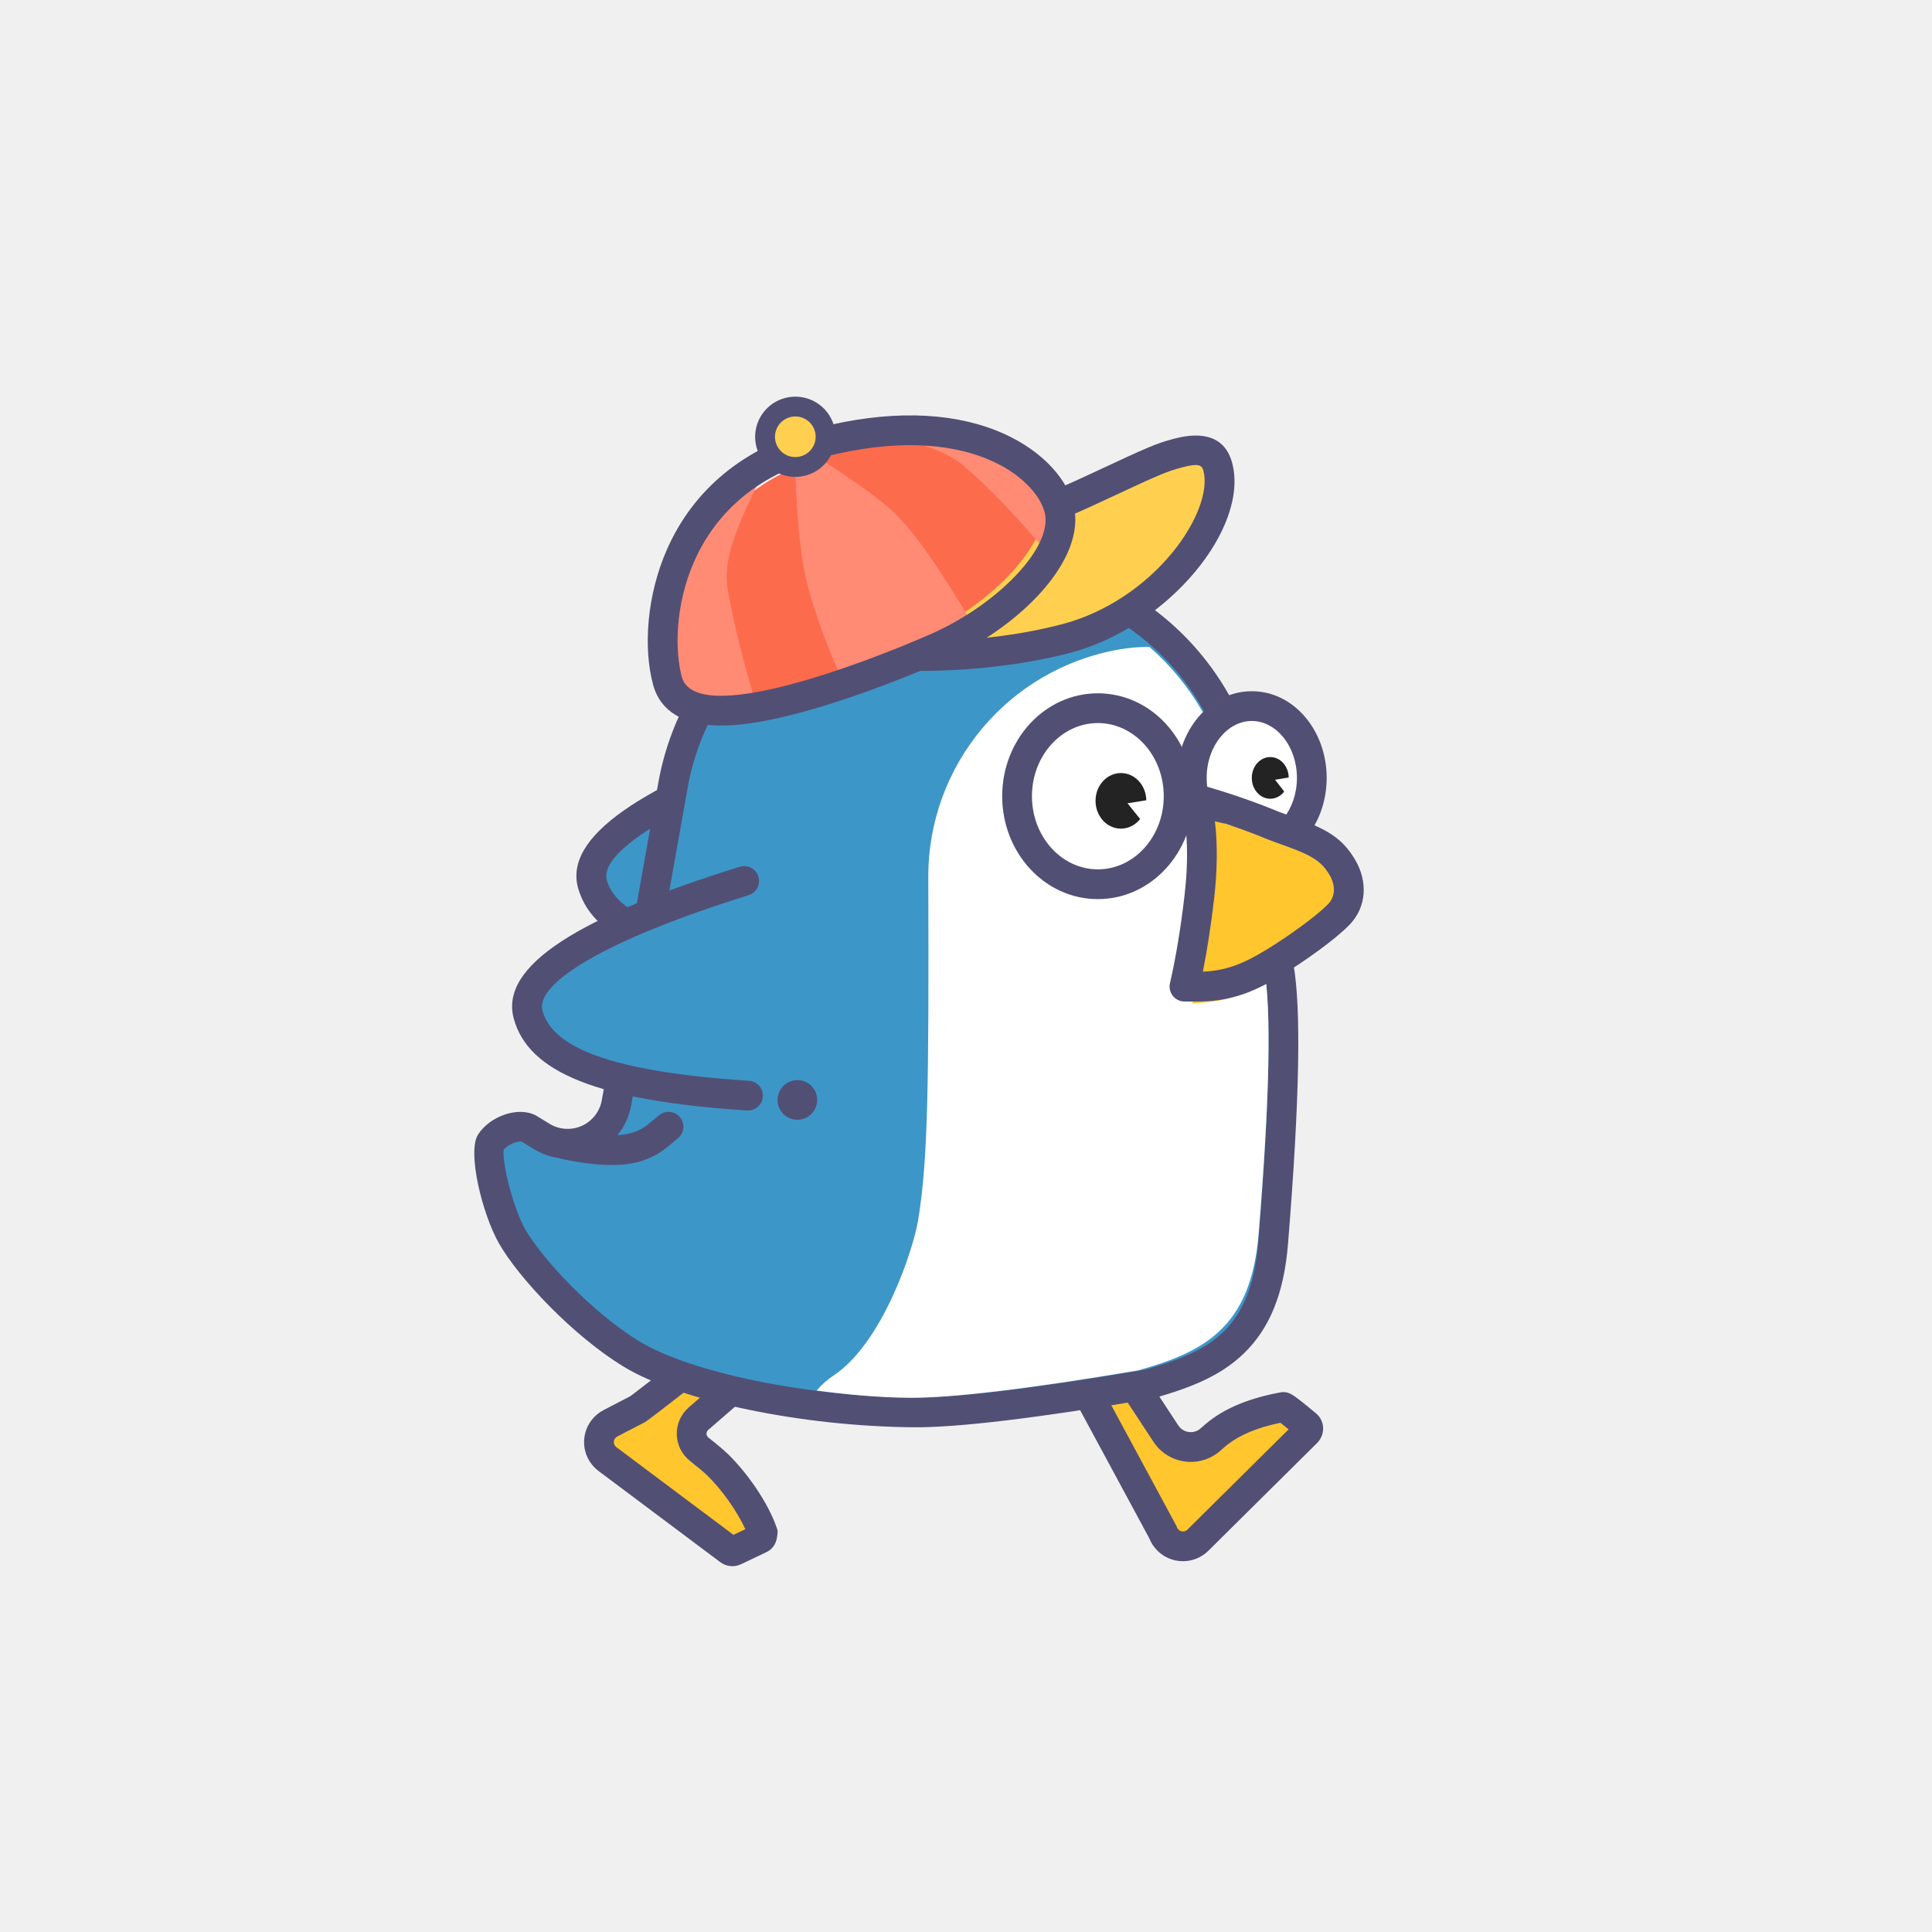
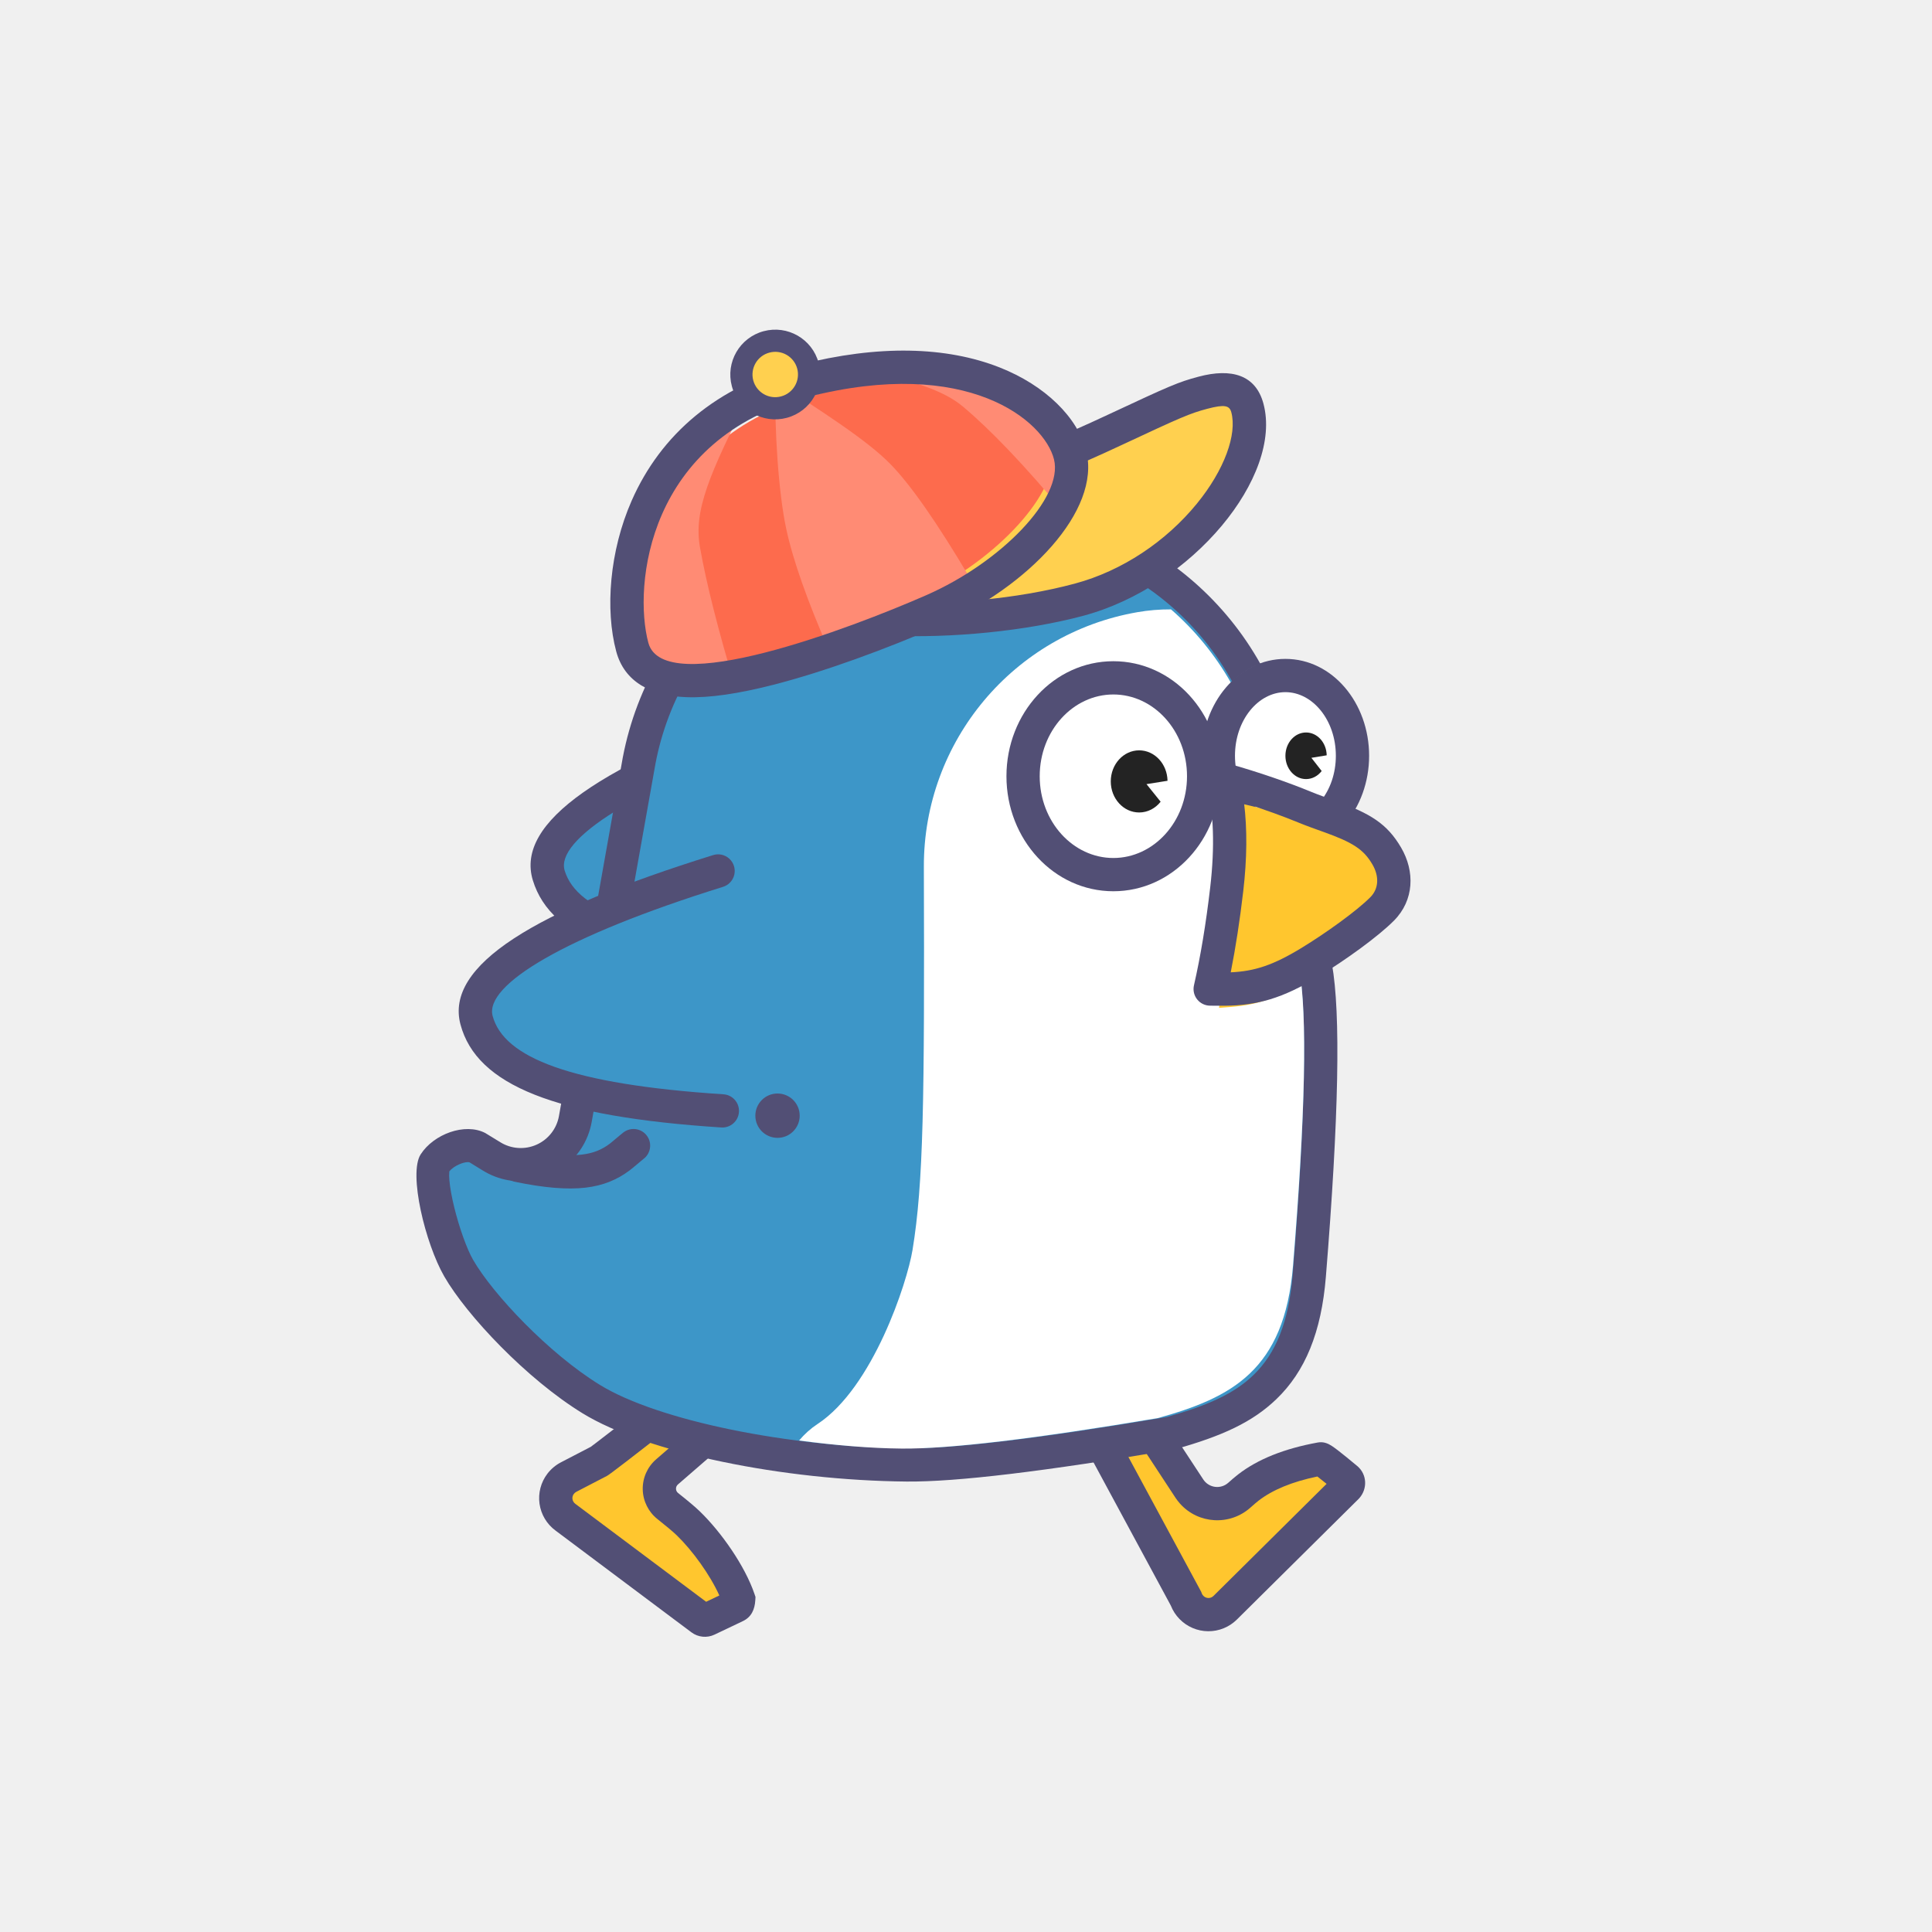
- <svg xmlns="http://www.w3.org/2000/svg" width="800px" height="800px" viewBox="25.6 25.6 972.8 972.8" class="icon" version="1.1">
+ <svg xmlns="http://www.w3.org/2000/svg" width="800px" height="800px" viewBox="76.8 76.8 870.4 870.4" class="icon" version="1.1">
  <path d="M377.299 739.92l24.861-21.554a2.505 2.505 0 0 0-0.15-3.916l-12.957-9.626a2.597 2.597 0 0 0-3.239 0.12c-25.433 19.786-38.425 29.818-38.979 30.108l-13.839 7.19a10.854 10.854 0 0 0-3.619 3.04 10.64 10.64 0 0 0 2.143 15.038l61.293 45.89c0.769 0.572 1.796 0.674 2.662 0.26l12.81-6.099c0.777-0.367 1.214-1.399 1.316-3.084-4.423-12.99-15.665-27.351-22.678-34.152-1.798-1.743-4.89-4.348-9.276-7.822a9.99 9.99 0 0 1-1.633-14.034c0.385-0.497 0.817-0.952 1.286-1.359z" fill="#FFC62E" />
  <path d="M345.038 727.05a1996.8 1996.8 0 0 0 7.375-5.672c6.469-4.995 16.034-12.42 28.692-22.263a10.09 10.09 0 0 1 12.415-0.305l12.957 9.623a10.003 10.003 0 0 1 0.592 15.6l-24.861 21.551a2.498 2.498 0 0 0 0.087 3.849c4.568 3.611 7.817 6.356 9.84 8.317 9.658 9.358 20.275 24.544 24.556 37.114l0.475 1.396-0.09 1.476c-0.25 4.121-1.716 7.555-5.575 9.396l-12.81 6.099a10.1 10.1 0 0 1-10.372-1.024l-61.27-45.88a18.13 18.13 0 0 1-3.629-25.602 18.355 18.355 0 0 1 6.119-5.135l13.404-6.966c0.637-0.472 1.269-0.949 2.093-1.573z m45.68-16.444l-0.205 0.165c0.07-0.055 0.14-0.107 0.205-0.165z m-9.011 57.898c-1.576-1.526-4.508-4.004-8.711-7.33a17.483 17.483 0 0 1-0.602-26.916l20.175-17.493-4.99-3.704c-27.725 21.564-36.085 28.01-37.291 28.637l-13.839 7.19a3.364 3.364 0 0 0-1.121 0.942c-1.079 1.406-0.797 3.384 0.682 4.483l58.912 44.112 5.952-2.837c-4.208-9.351-12.141-20.275-19.166-27.084z" fill="#524F75" />
  <path d="M612.639 747.448l-24.294-37.001a2.51 2.51 0 0 0-3.249-0.862l-14.291 7.345c-1.406 0.922-1.723 2.5-0.957 3.674l41.252 76.41a10.914 10.914 0 0 0 2.45 3.949 10.69 10.69 0 0 0 15.213 0.142l54.829-54.329c1.051-1.209 0.939-2.815-0.112-3.736-7.29-6.084-11.187-9.079-11.689-8.986-13.891 2.533-24.766 6.843-32.623 12.937a74.752 74.752 0 0 0-4.009 3.402v-0.002a14.985 14.985 0 0 1-22.521-2.942z" fill="#FFC62E" />
  <path d="M566.702 710.666l0.332-0.217 14.638-7.528a10.005 10.005 0 0 1 12.937 3.409l24.294 37.004a7.493 7.493 0 0 0 11.262 1.469 81.001 81.001 0 0 1 4.418-3.741c8.909-6.908 20.885-11.654 35.87-14.386a7.348 7.348 0 0 1 3.751 0.25c0.482 0.155 0.902 0.337 1.311 0.542 0.47 0.242 0.924 0.512 1.421 0.839 0.727 0.477 1.616 1.131 2.722 1.981 2.043 1.571 4.91 3.896 8.764 7.116 4.241 3.719 4.508 10.05 0.829 14.286l-0.38 0.407-54.829 54.329a18.187 18.187 0 0 1-25.86-0.24 18.2 18.2 0 0 1-3.911-6.057l-40.908-75.774c-2.827-4.705-1.286-10.66 3.337-13.689z m77.06 42.246c-0.879 0.682-2.088 1.708-3.599 3.065-9.248 8.277-23.462 7.493-31.742-1.756a22.136 22.136 0 0 1-2.041-2.652l-21.839-33.263-5.802 2.982 39.239 72.684 0.192 0.549c0.165 0.462 0.427 0.882 0.764 1.226a3.197 3.197 0 0 0 4.566 0.045l50.953-50.491a171.303 171.303 0 0 0-3.919-3.122c-0.082-0.062-0.162-0.127-0.247-0.187-11.404 2.36-20.23 6.042-26.527 10.919z" fill="#524F75" />
  <path d="M433.971 510.666c-77.699-6.414-104.805-21.889-110.01-42.766-5.205-20.877 35.475-43.552 109.845-65.301" fill="#3D96C8" />
  <path d="M436.349 500.666c-69.135-2.075-99.495-13.135-105.157-31.649-4.218-13.802 31.12-37.019 101.588-61.7a7.493 7.493 0 1 0-4.955-14.144c-79.502 27.845-119.039 53.82-110.967 80.224 8.254 27.001 43.922 39.993 119.039 42.246a7.493 7.493 0 1 0 0.452-14.978z" fill="#524F75" />
  <path d="M343.122 707.097c28.679 17.62 90.112 29.191 142.216 29.679 21.896 0.202 61.47-4.546 118.734-14.244 33.989-9.536 58.623-22.166 62.591-71.096 5.767-71.143 6.708-117.51 2.812-139.097-3.149-17.48-8.699-48.068-16.654-91.763C641.396 357.798 586.989 312.195 523.511 312.195H493.835C430.779 312.195 376.607 357.214 364.734 419.478L335.997 580.913c-2.418 13.582-15.387 22.63-28.967 20.215a25.031 25.031 0 0 1-8.714-3.322l-6.359-3.909c-5.555-2.865-15.52 1.086-19.334 7.018-3.814 5.932 4.323 35.922 10.799 47.181 6.479 11.244 31.017 41.382 59.699 59z" fill="#3D96C8" />
  <path d="M339.199 713.483c-25.086-15.412-52.122-44.022-62.272-61.66-8.472-14.726-16.209-46.257-10.607-54.971 5.847-9.096 19.896-14.351 29.069-9.626l6.853 4.193a17.483 17.483 0 0 0 26.377-11.821l28.754-161.525C369.919 352.283 427.178 304.702 493.835 304.702h29.676c67.102 0 124.611 48.2 136.682 114.533 7.955 43.7 13.504 74.29 16.656 91.778 4.046 22.453 3.099 69.215-2.722 141.03-2.026 24.998-9.331 42.653-22.313 55.116-10.799 10.365-24.296 16.576-45.723 22.585-58.448 9.94-98.356 14.728-120.827 14.518-55.591-0.512-117.063-12.965-146.065-30.78z m-59.941-104.923c0.28 3.269 1.044 7.503 2.185 12.156 2.273 9.263 5.719 18.839 8.477 23.634 8.936 15.527 34.234 42.299 57.127 56.36 26.247 16.127 85.244 28.073 138.362 28.567 21.272 0.195 60.391-4.488 117.021-14.074 19.024-5.362 30.458-10.657 39.009-18.862 10.12-9.718 16.004-23.942 17.755-45.523 5.712-70.474 6.639-116.441 2.907-137.161-3.152-17.475-8.699-48.058-16.654-91.75C634.673 362.696 583.36 319.688 523.511 319.688H493.835C434.383 319.688 383.296 362.144 372.112 420.792l-28.737 161.432c-3.142 17.653-20.003 29.419-37.656 26.277a32.403 32.403 0 0 1-11.329-4.318l-6.007-3.696c-1.771-0.659-7.008 1.296-9.159 4.054-0.12 1.211-0.1 2.475 0.032 4.021z" fill="#524F75" />
  <path d="M645.869 424.308a52914.725 52914.725 0 0 1 16.194 88.544c3.786 20.827 2.872 65.566-2.737 134.214-3.859 47.211-27.81 59.399-60.868 68.601-55.683 9.358-94.173 13.941-115.467 13.744-14.284-0.132-30.213-1.506-46.18-3.639a38.417 38.417 0 0 1 8.374-7.478c24.848-16.369 40.283-63.52 42.713-78.309 4.94-30.058 5.447-66.567 5.118-172.679-0.175-56.557 40.438-105.002 96.159-114.7a85.609 85.609 0 0 1 15.18-1.271A127.171 127.171 0 0 1 645.869 424.308z" fill="#FFFFFF" />
  <path d="M618.146 419.733a45.306 36.24 90 1 0 72.479 0 45.306 36.24 90 1 0-72.479 0Z" fill="#FFFFFF" />
  <path d="M655.902 460.945c21.154 0 37.708-19.813 37.708-43.652s-16.556-43.652-37.708-43.652c-21.154 0-37.708 19.813-37.708 43.652s16.559 43.652 37.708 43.652z m0-14.985c-12.226 0-22.723-12.568-22.723-28.667s10.502-28.667 22.723-28.667c12.221 0 22.723 12.568 22.723 28.667s-10.502 28.667-22.723 28.667z" fill="#524F75" />
  <path d="M672.239 424.153c-1.711 2.228-4.226 3.636-7.038 3.636-5.137 0-9.298-4.7-9.298-10.497s4.161-10.497 9.298-10.497c5.073 0 9.196 4.586 9.298 10.285l-6.893 1.131 4.633 5.944z" fill="#232323" />
  <path d="M625.996 530.869c12.842-1.004 23.952-1.376 43.79-15.979 8.272-6.092 23.255-18.332 30.243-26.726 6.619-7.947 4.503-17.55 0-23.917-9.261-13.09-23.112-13.834-38.805-18.734-6.027-1.881-19.936-5.884-37.736-9.268 4.556 13.594 6.566 29.978 6.019 49.152-0.475 16.739-1.643 31.896-3.512 45.473z" fill="#FFC62E" />
  <path d="M636.913 478.248c1.693-14.576 1.821-27.8 0.36-39.681 9.358 2.967 17.735 6.032 24.421 8.781 1.843 0.757 3.736 1.486 5.932 2.29 0.849 0.312 1.711 0.622 2.82 1.022l2.702 0.969c12.947 4.66 17.93 7.722 21.946 14.611 3.077 5.27 2.942 10.872-0.932 14.771-6.089 6.137-19.923 16.094-31.04 22.87-12.862 7.84-21.229 10.495-31.854 10.969 2.228-11.212 4.106-23.41 5.644-36.602z m-14.975 51.625l1.636 0.017c2.233 0.022 3.417 0.03 4.783 0.017 14.796-0.122 26.137-3.219 42.566-13.235 12.068-7.353 26.736-17.915 33.877-25.108 9.151-9.223 9.468-22.208 3.234-32.883-6.289-10.767-13.812-15.395-29.816-21.154l-2.717-0.974c-1.079-0.387-1.908-0.687-2.712-0.984a144.529 144.529 0 0 1-5.4-2.085c-9.845-4.046-23.01-8.684-37.603-12.802-5.51-1.556-10.66 3.397-9.316 8.966 3.132 13.012 3.671 28.64 1.556 46.869-1.903 16.382-4.346 31.115-7.328 44.199a7.493 7.493 0 0 0 7.24 9.156z" fill="#524F75" />
  <path d="M540.722 424.728a45.306 36.24 90 1 0 72.479 0 45.306 36.24 90 1 0-72.479 0Z" fill="#FFFFFF" />
  <path d="M578.39 478.325c26.749 0 48.165-23.337 48.165-51.817 0-28.482-21.414-51.819-48.165-51.819-26.754 0-48.168 23.337-48.168 51.819 0 28.48 21.414 51.817 48.168 51.817z m0-14.985c-18.172 0-33.183-16.354-33.183-36.832 0-20.48 15.008-36.834 33.183-36.834s33.18 16.354 33.18 36.834c0 20.478-15.01 36.832-33.18 36.832z" fill="#524F75" />
  <path d="M599.689 437.987c-2.348 2.967-5.809 4.848-9.678 4.848-7.061 0-12.788-6.266-12.788-13.996s5.727-13.996 12.788-13.996c6.976 0 12.643 6.114 12.78 13.714l-9.478 1.509 6.376 7.922z" fill="#232323" />
  <path d="M308.816 609.225c12.935 2.697 23.477 3.601 31.769 2.635 8.03-0.942 14.239-3.579 19.781-7.712 1.796-1.341 5.849-4.873 6.244-5.157a7.488 7.488 0 0 0 1.676-10.46 7.488 7.488 0 0 0-10.462-1.676c-1.099 0.794-5.262 4.423-6.419 5.282-3.519 2.625-7.278 4.221-12.565 4.84-6.441 0.754-15.477-0.025-26.969-2.42a7.493 7.493 0 1 0-3.055 14.668z" fill="#524F75" />
  <path d="M564.557 345.487c48.274-15.683 79.396-65.029 71.217-90.227-8.186-25.196-57.612 18.563-105.88 34.25-48.269 15.682-114.222 26.391-106.033 51.587 8.189 25.196 92.425 20.073 140.696 4.39z" fill="#FFD04F" />
  <path d="M564.877 354.21c-25.509 6.835-59.661 10.3-88.26 8.895-34.083-1.675-56.796-9.511-61.195-25.94-3.796-14.166 5.785-24.268 24.578-31.938 12.481-5.095 24.87-8.303 56.088-15.298l4.641-1.042c12.7-2.858 20.746-4.77 28.575-6.868 6.145-1.646 12.64-3.837 19.676-6.586 7.977-3.117 15.784-6.569 27.153-11.883 27.779-12.984 31.493-14.613 40.647-17.05 14.881-3.964 25.753-0.793 29.224 12.154 8.742 32.626-31.896 82.365-81.127 95.556z m-3.881-14.474c21.418-5.739 41.159-19.067 55.006-36.019 12.452-15.241 18.183-31.264 15.526-41.179-0.813-3.035-2.973-3.664-10.894-1.554-7.853 2.091-11.678 3.77-38.161 16.146-11.639 5.44-19.693 9.003-28.041 12.266-7.523 2.939-14.531 5.3-21.254 7.104-8.072 2.163-16.281 4.114-29.165 7.011l-4.653 1.045c-30.268 6.784-42.319 9.902-53.7 14.547-12.628 5.155-16.962 9.727-15.767 14.187 4.531 16.911 78.483 20.545 131.104 6.446z" fill="#524F75" />
  <path d="M495.947 342.914c32.907-16.515 59.588-47.046 54.359-64.169-5.227-17.126-41.166-44.474-112.315-22.247-71.158 22.232-74.045 89.128-65.861 114.325 8.189 25.196 90.904-11.396 123.817-27.91z" fill="#FD6B4D" />
  <path d="M426.144 248.536c20.569 13.442 41.183 26.416 51.956 37.499 9.111 9.375 20.959 26.371 35.544 50.994 2.66 4.495-61.501 37.061-62.89 33.894-10.154-23.151-16.75-41.834-19.782-56.052-3.449-16.162-5.336-44.743-4.828-66.334z m3.206-0.001c30.731-7.795 55.483-10.704 75.633-9.411 20.149 1.29 36.288 18.559 57.347 37.11L556.379 308.037c-17.898-21.48-33.181-37.527-45.848-48.139-8.849-7.413-24.746-12.752-47.69-16.018-9.898-1.407-20.972 5.291-33.491 4.656z m-14.018 4.465C396.105 290.529 389.277 306.945 392.131 323.222c2.853 16.275 8.22 37.508 16.096 63.698L362.075 380.289c-0.217-4.94-3.551-9.288-3.538-13.891 0.071-26.367 3.922-47.257 11.546-62.662 8.959-18.095 23.135-28.019 45.25-50.736z" fill="#FF8B74" />
  <path d="M493.997 344.987c33.729-14.768 61.973-43.859 57.645-61.236-4.322-17.376-38.78-46.571-111.004-28.095-72.219 18.474-78.603 85.134-71.75 110.722 6.86 25.591 91.377-6.623 125.108-21.391zM425.078 385.339c-15.427 3.945-28.486 5.937-39.043 5.549-15.816-0.587-27.891-6.714-31.619-20.627-5.034-18.786-3.044-45.183 6.985-67.951 13.097-29.738 38.333-51.655 75.53-61.169 35.759-9.15 66.316-8.215 90.167 1.174 20.602 8.114 35.302 22.59 39.092 37.815 6.631 26.676-25.99 60.991-66.183 78.587C476.22 369.128 448.282 379.406 425.078 385.339z" fill="#524F75" />
  <path d="M440.784 241.578a15.205 15.248 75 1 0-29.456 7.893 15.205 15.248 75 1 0 29.456-7.893Z" fill="#FFD04F" />
  <path d="M431.286 265.035c-10.796 2.893-21.891-3.495-24.779-14.273-2.888-10.779 3.529-21.858 14.322-24.751 10.793-2.892 21.891 3.495 24.779 14.273 2.891 10.778-3.529 21.858-14.322 24.751z m-2.583-9.65a10.23 10.23 0 0 0 7.258-12.515 10.23 10.23 0 0 0-12.543-7.209 10.23 10.23 0 0 0-7.26 12.518 10.23 10.23 0 0 0 12.545 7.206z" fill="#524F75" />
  <path d="M401.508 578.095c-77.699-6.414-104.805-21.889-110.01-42.763s35.475-43.552 109.845-65.301" fill="#3D96C8" />
  <path d="M402.727 569.799c-69.02-4.491-98.978-16.599-103.988-35.306-3.736-13.939 32.393-35.91 103.681-58.118a7.493 7.493 0 1 0-4.456-14.306C317.535 487.127 277.117 511.703 284.262 538.374c7.308 27.273 42.501 41.499 117.49 46.372a7.488 7.488 0 1 0 0.974-14.948z" fill="#524F75" />
  <path d="M427.088 579.434m-9.99 0a9.99 9.99 0 1 0 19.98 0 9.99 9.99 0 1 0-19.98 0Z" fill="#524F75" />
</svg>
